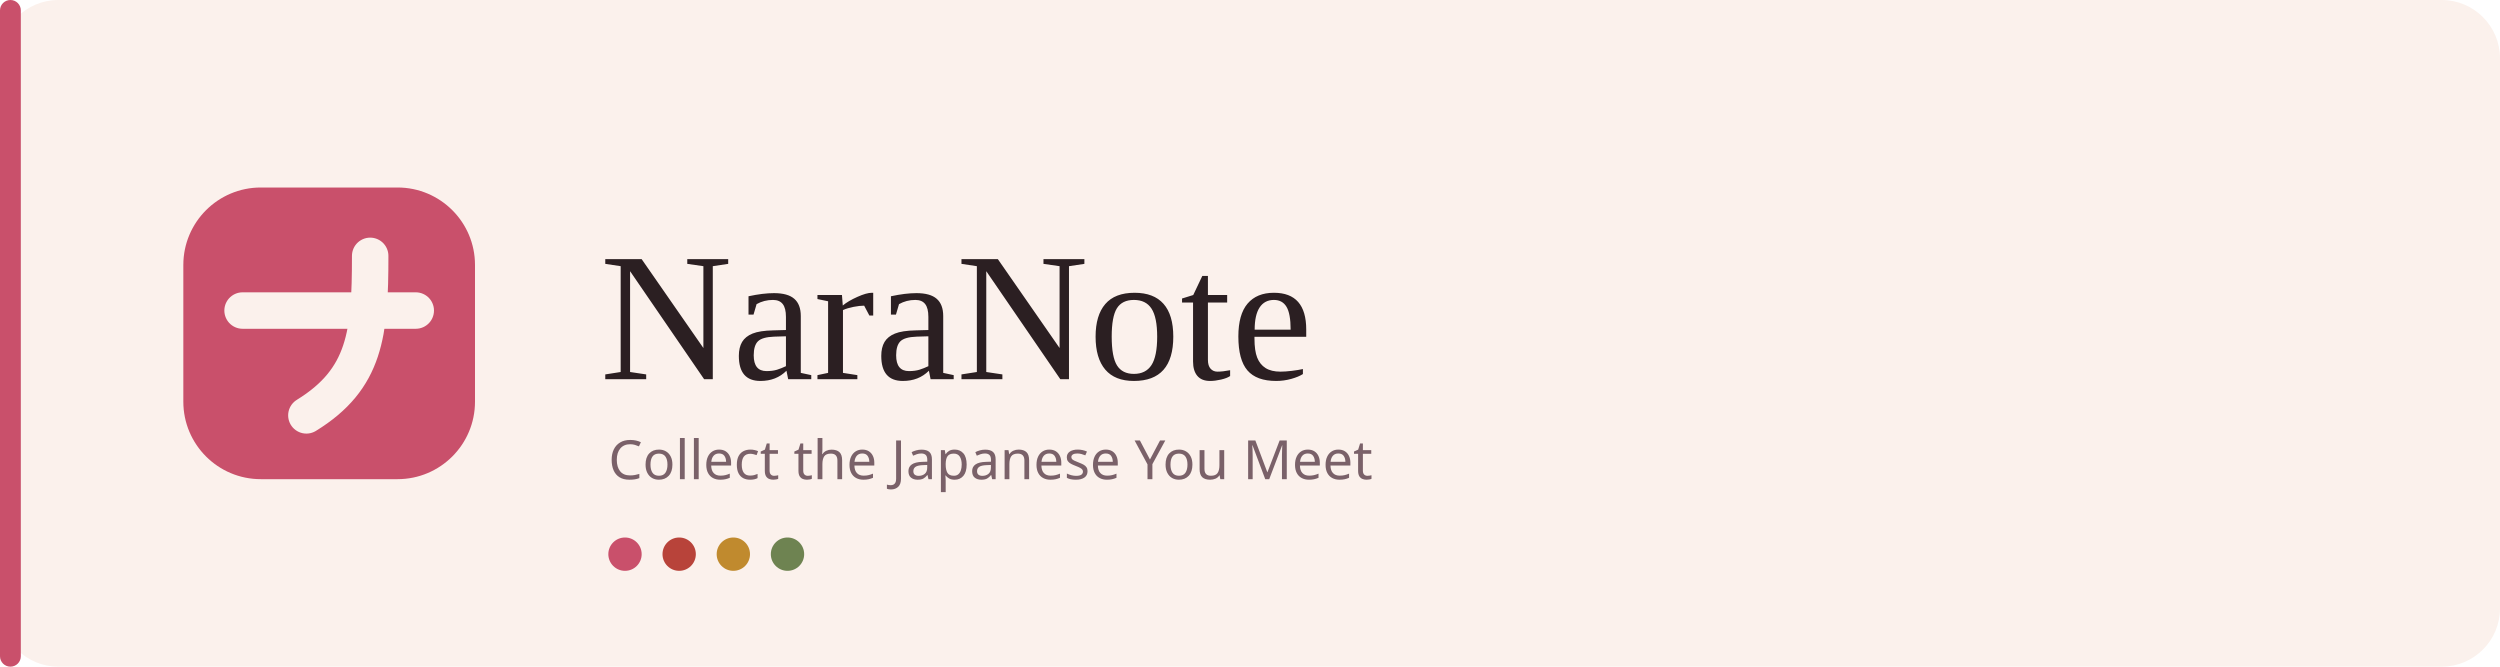
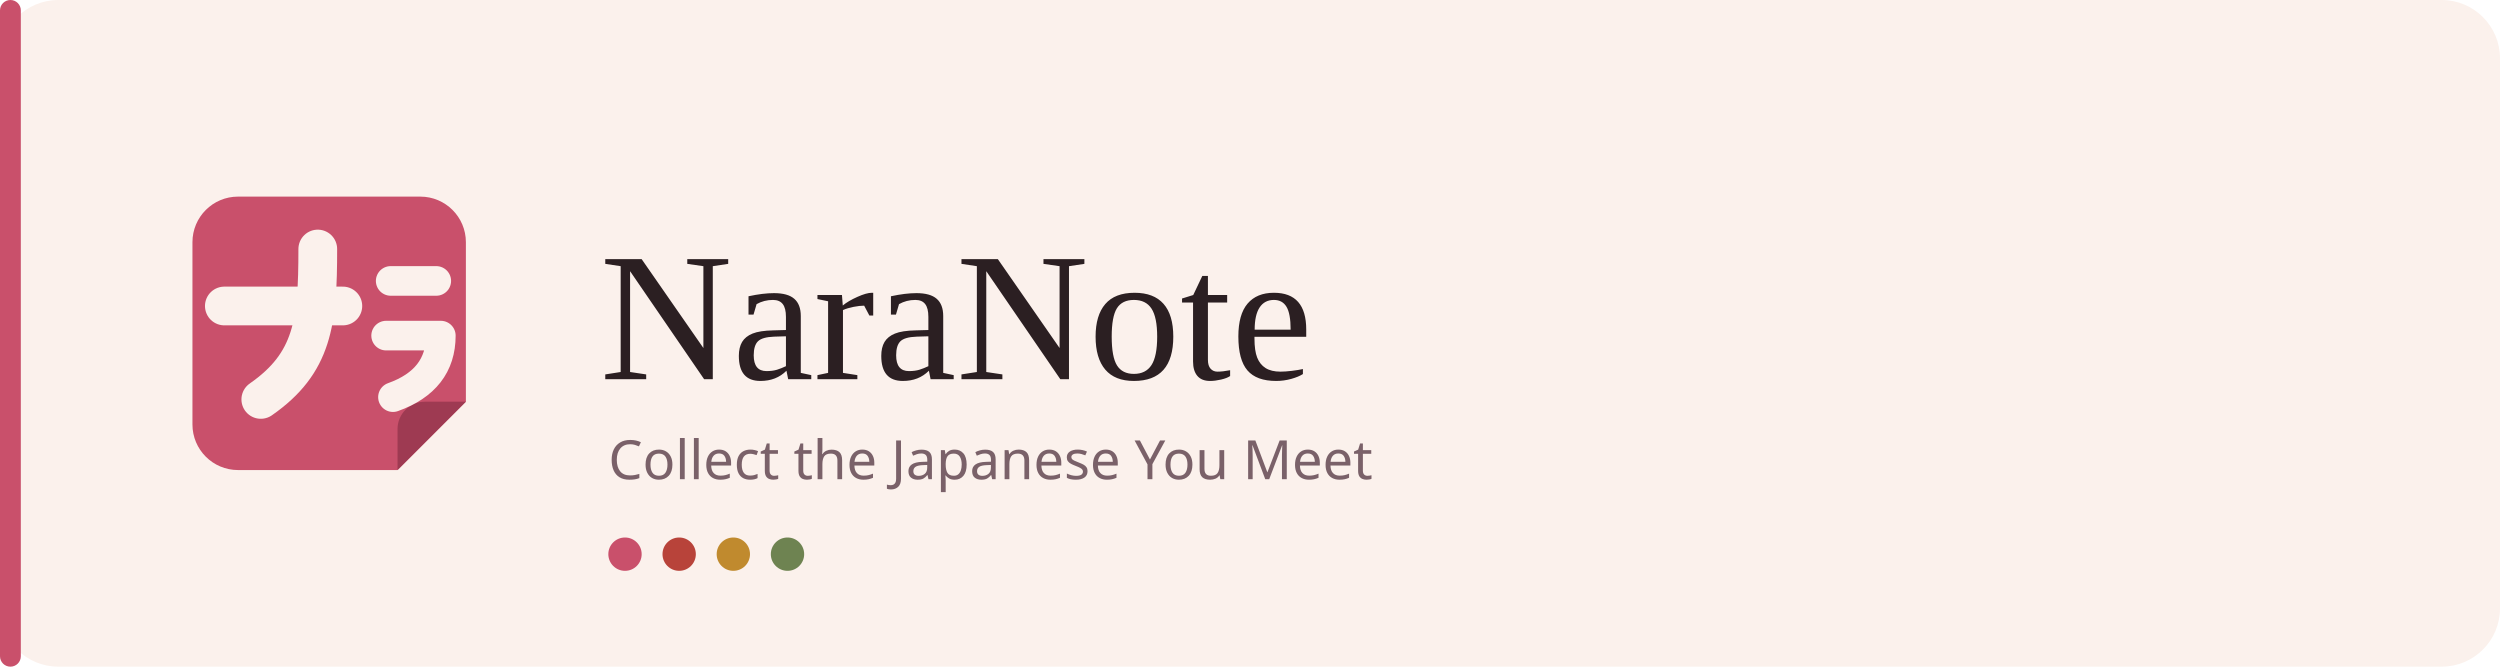
<svg xmlns="http://www.w3.org/2000/svg" viewBox="0 0 1200 320" width="1200" height="320" role="img" aria-label="NaraNote — Collect the Japanese You Meet">
  <rect width="1200" height="320" rx="28" fill="#fbf1ec" />
  <rect x="0" y="0" width="10" height="320" rx="5" fill="#c9506b" />
  <g transform="translate(88 90) scale(2.1875)">
-     <rect width="64" height="64" rx="17" fill="#c9506b" />
-     <path d="M13 27 H51" stroke="#fbf1ec" stroke-width="8" stroke-linecap="round" fill="none" />
-     <path d="M41 15 C41 32 40 42 27 50" stroke="#fbf1ec" stroke-width="8" stroke-linecap="round" fill="none" />
+     <path d="M12 2 H52 A10 10 0 0 1 62 12 V47 L47 62 H12 A10 10 0 0 1 2 52 V12 A10 10 0 0 1 12 2 Z" fill="#c9506b" />
+     <path d="M62 47 L47 62 V53 A6 6 0 0 1 53 47 Z" fill="#9e3a52" />
+     <g stroke="#fbf1ec" stroke-linecap="round" stroke-linejoin="round" fill="none">
+       <path d="M9 26 H35" stroke-width="8.5" />
+       <path d="M29.5 13.5 C29.5 29.5 28.5 38.5 17 46.5" stroke-width="8.5" />
+       <path d="M45.5 20.5 H55.5" stroke-width="6.5" />
+       <path d="M44.5 32.5 H56.5 C56.5 39 53 43.5 46 46" stroke-width="6.5" />
+     </g>
  </g>
  <text x="288" y="182" font-family="Georgia, 'Times New Roman', serif" font-size="88" fill="#2b1f22">NaraNote</text>
  <text x="292" y="230" font-family="'Segoe UI', system-ui, sans-serif" font-size="26" fill="#7a6169">Collect the Japanese You Meet</text>
  <g transform="translate(292 258)">
    <circle cx="8" cy="8" r="8" fill="#c9506b" />
    <circle cx="34" cy="8" r="8" fill="#b8433a" />
    <circle cx="60" cy="8" r="8" fill="#c08a2e" />
    <circle cx="86" cy="8" r="8" fill="#6e8351" />
  </g>
</svg>
